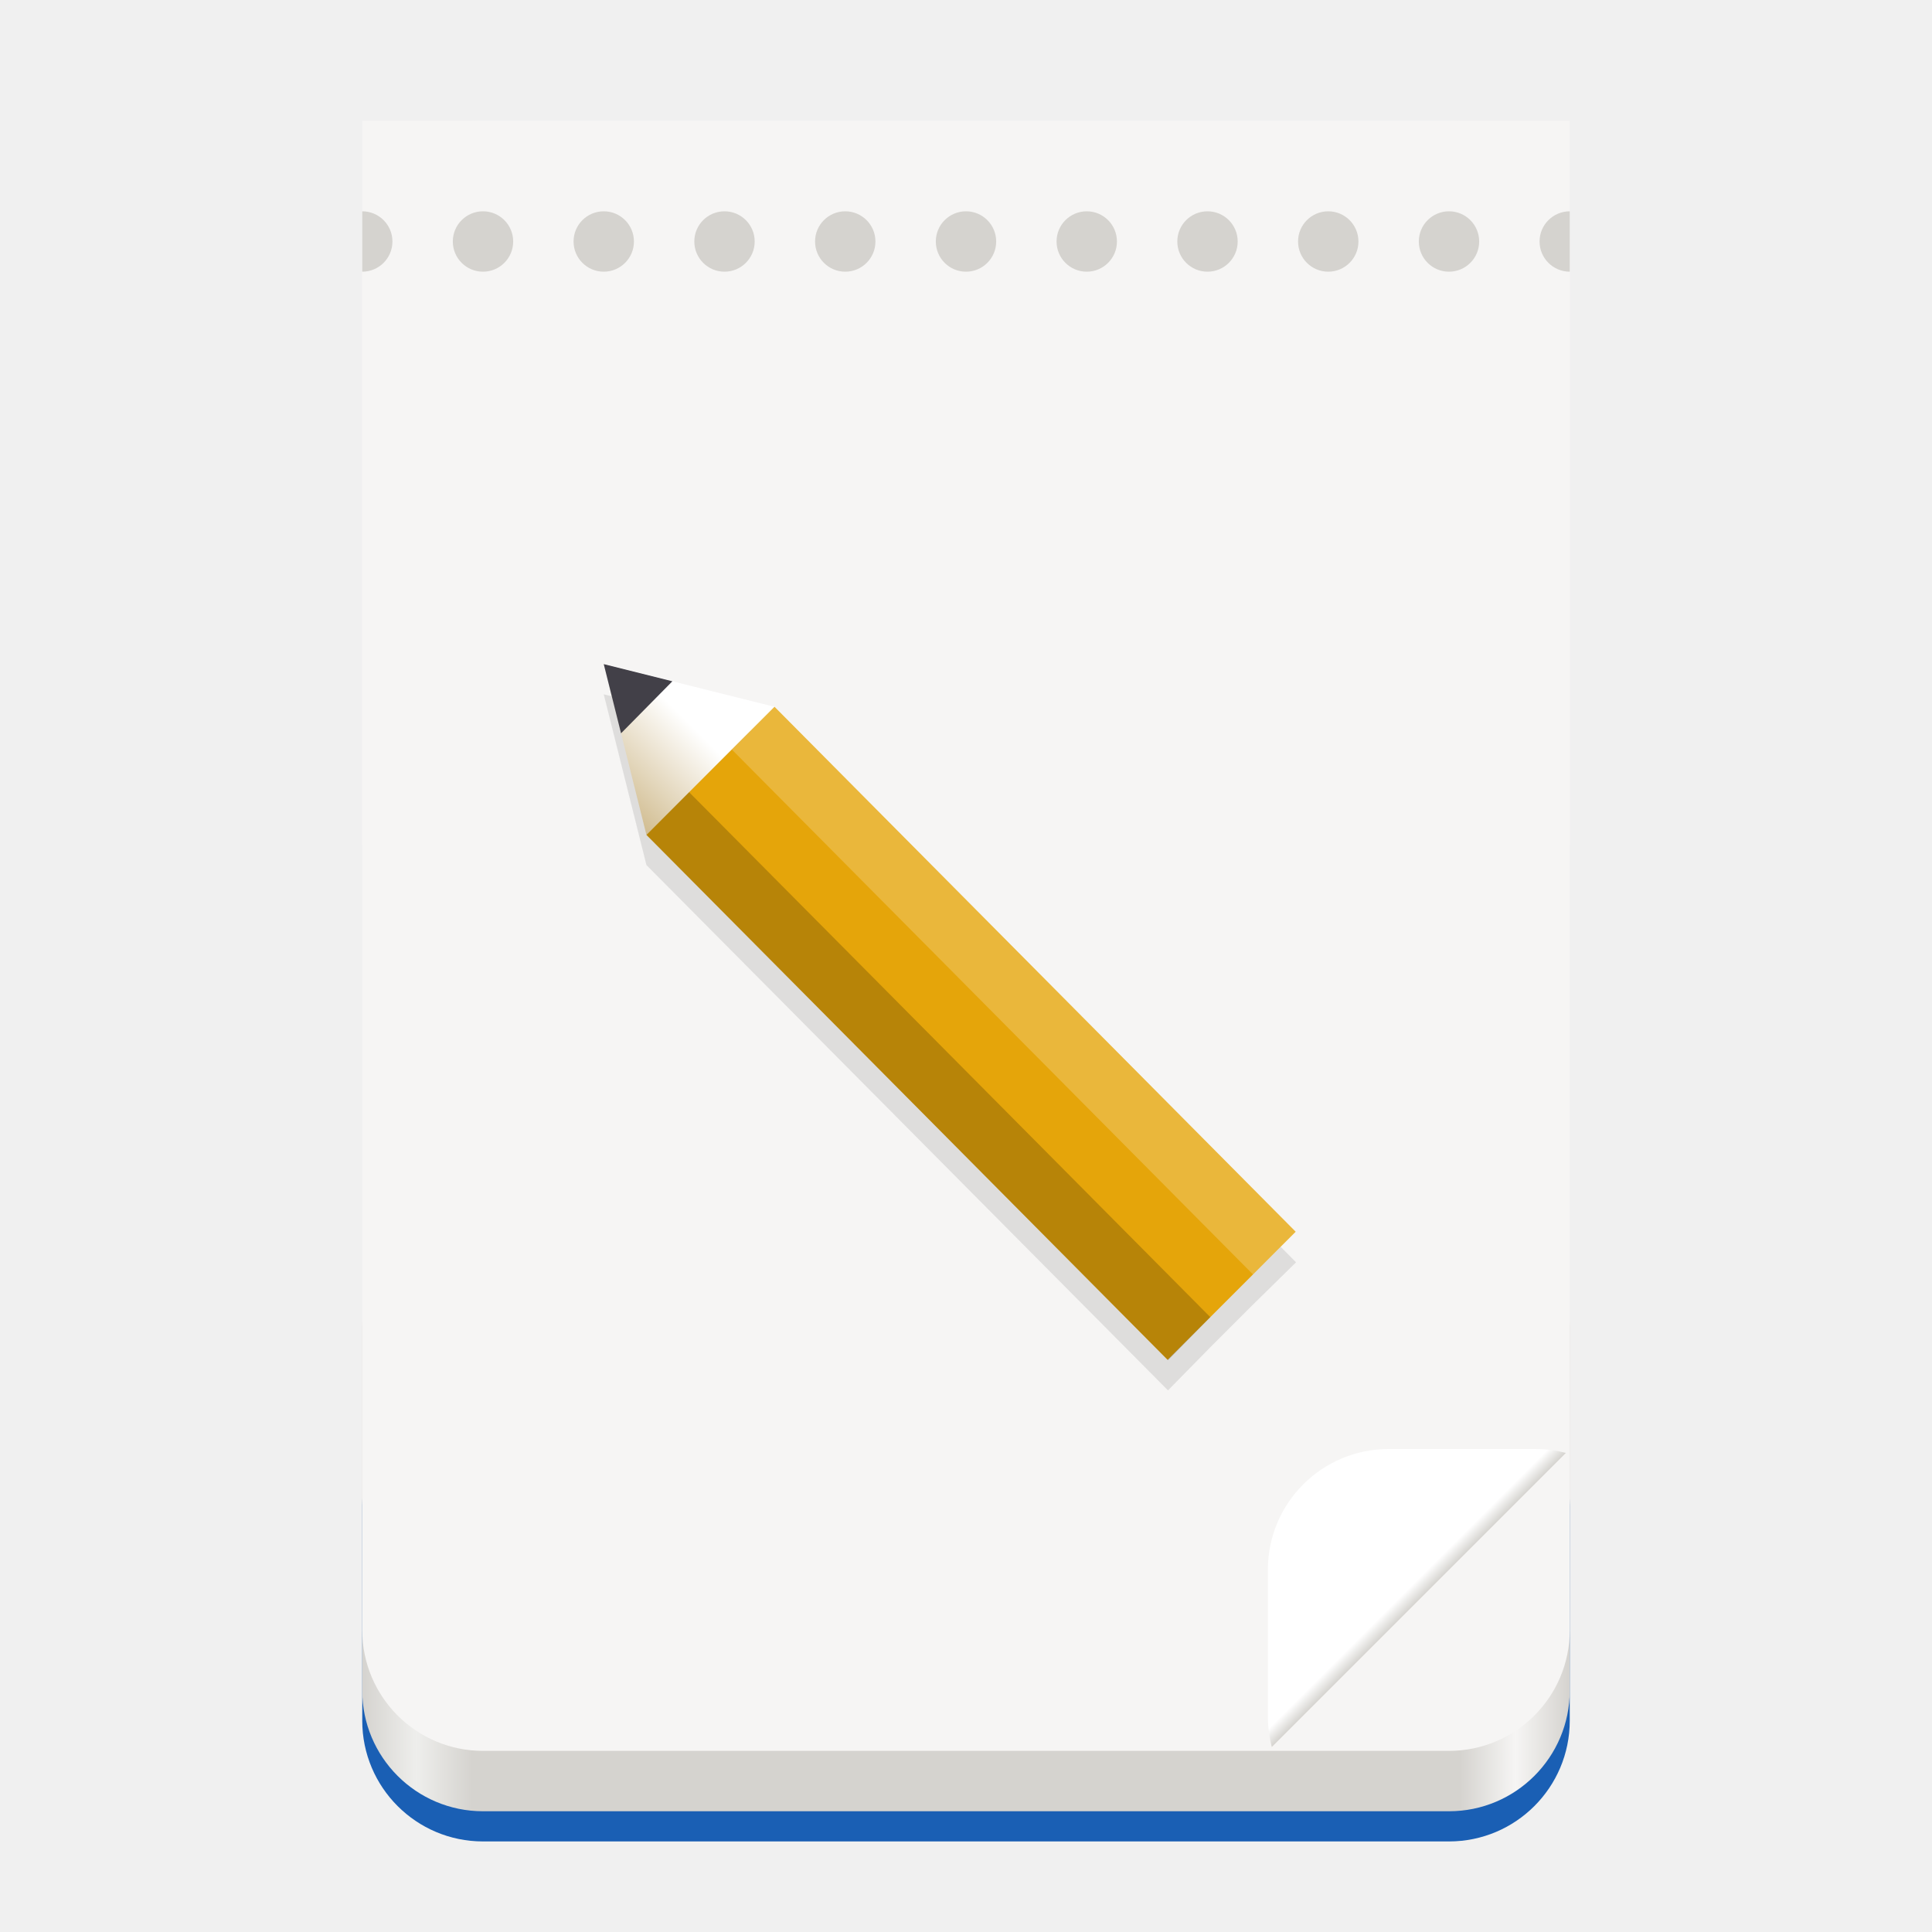
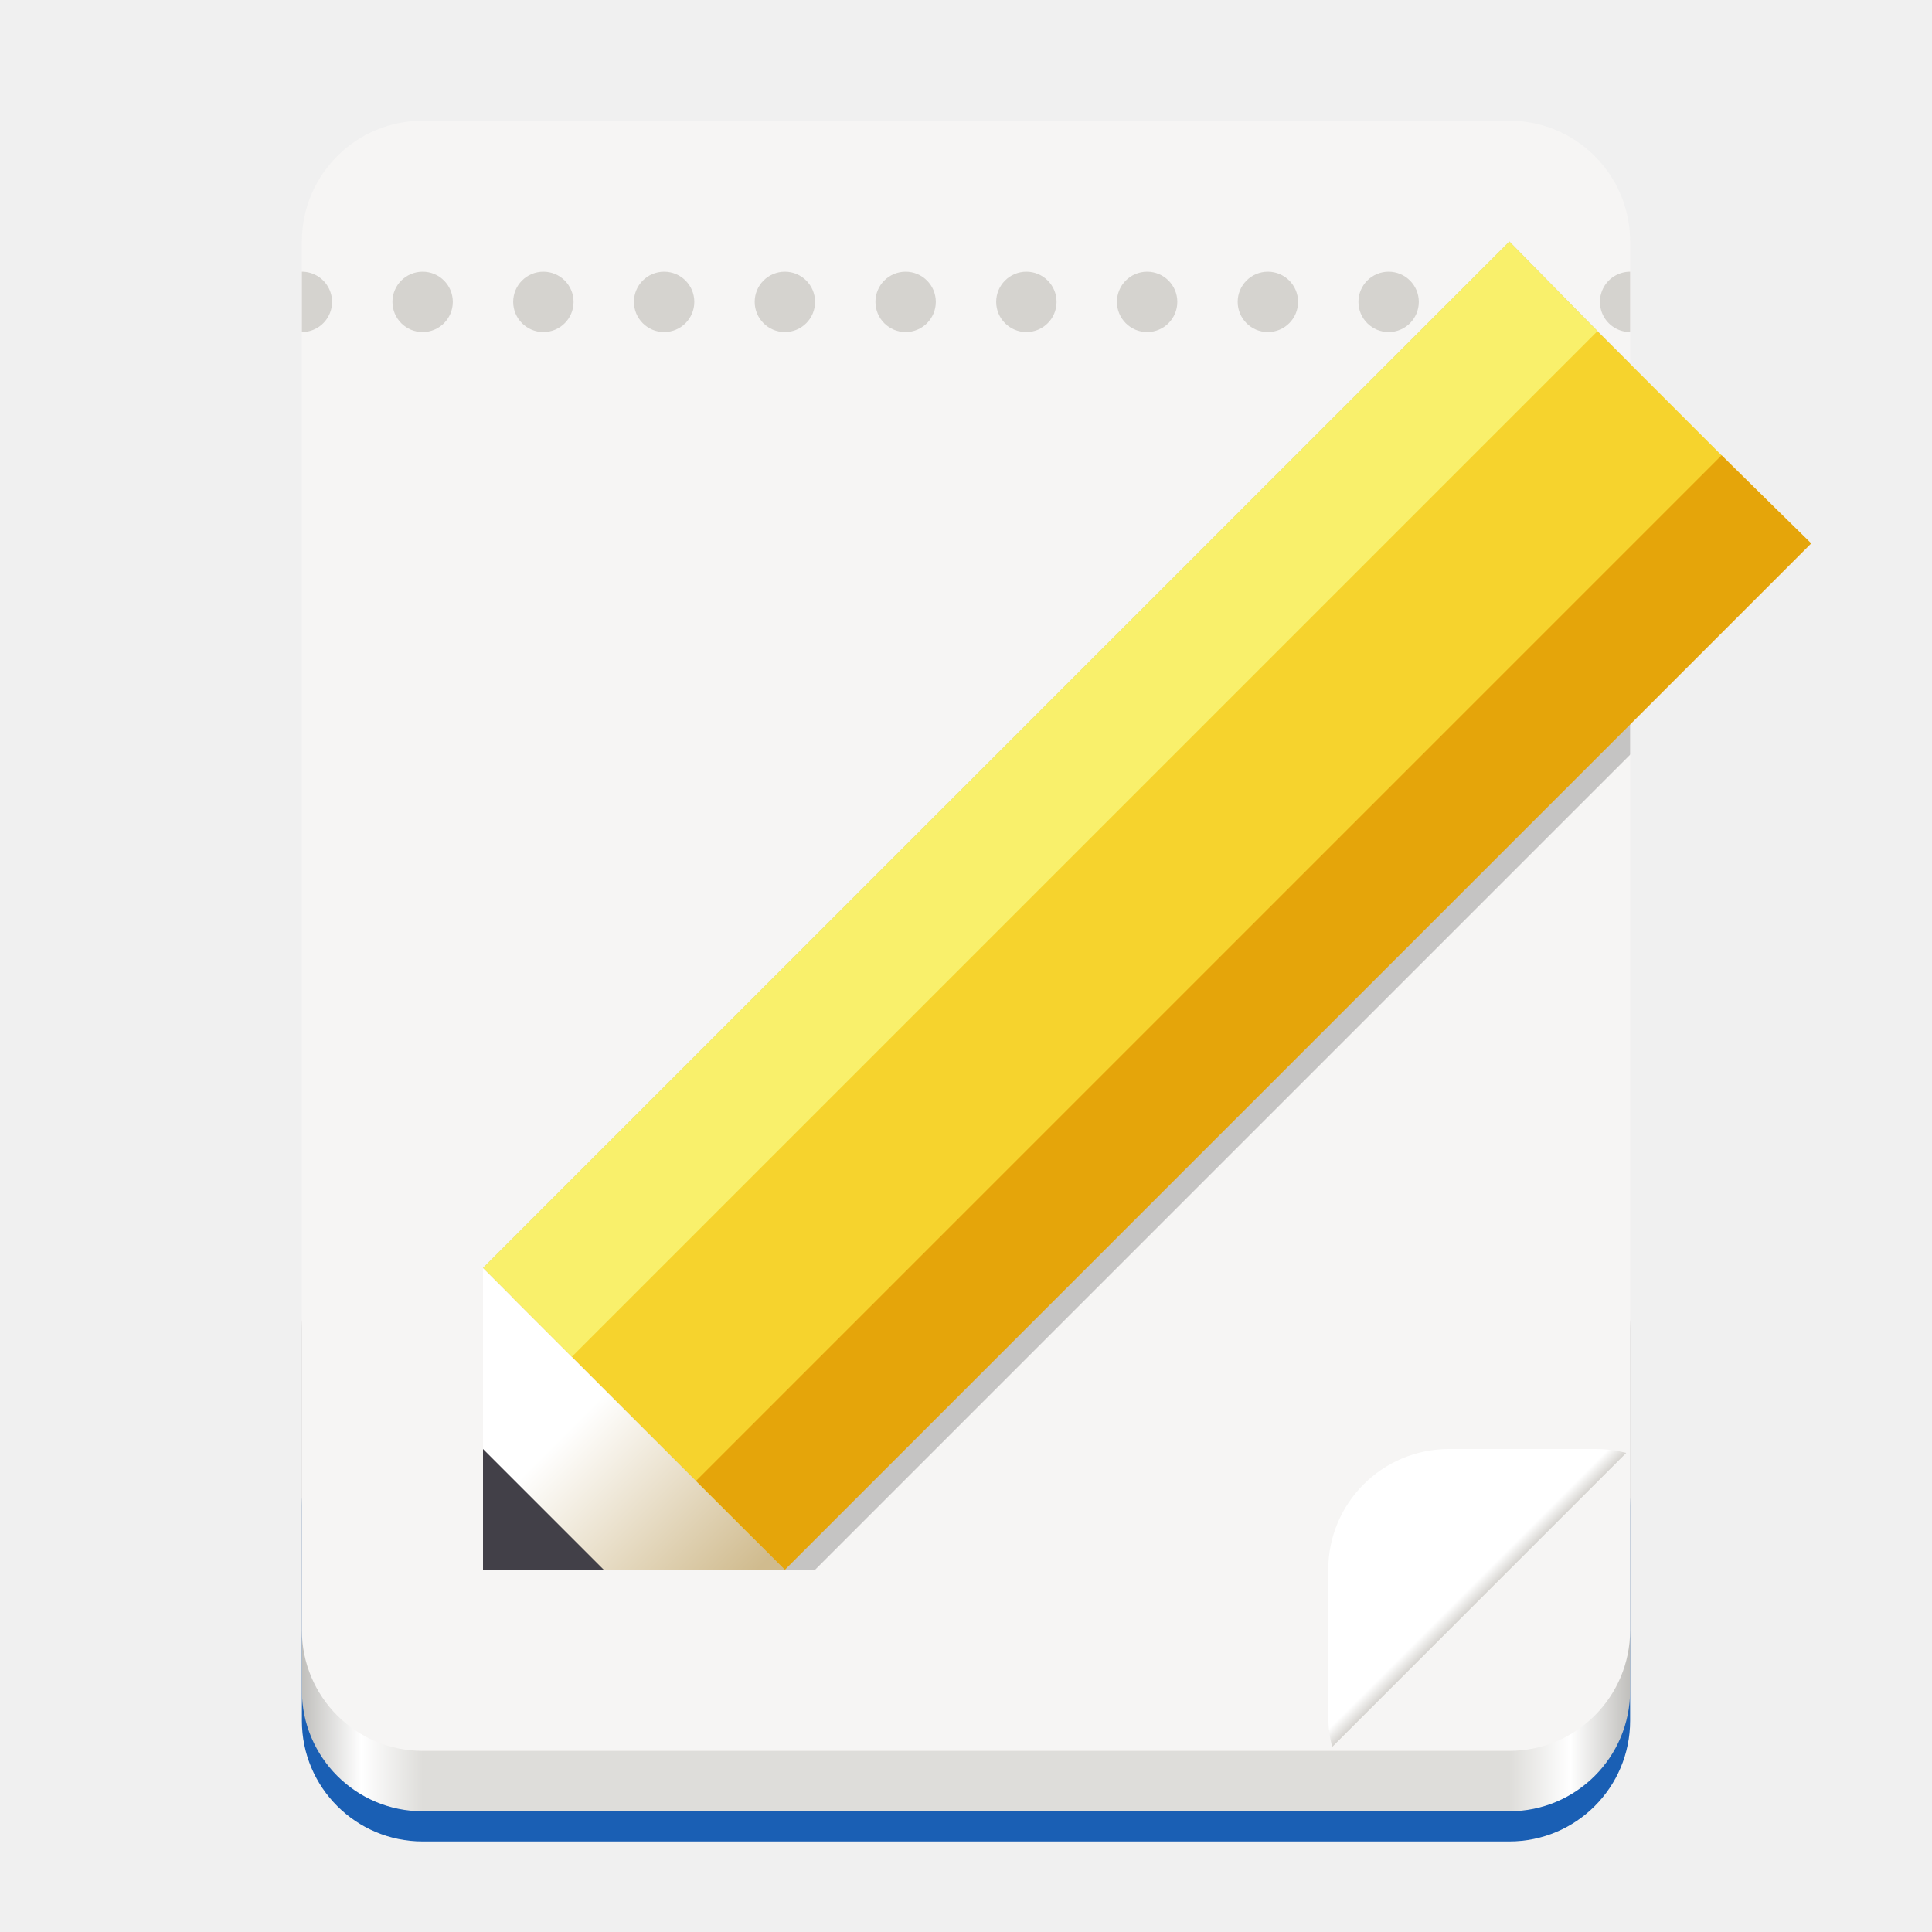
<svg xmlns="http://www.w3.org/2000/svg" xmlns:xlink="http://www.w3.org/1999/xlink" viewBox="0 0 128 128" style="display:inline;enable-background:new" version="1.0" id="svg11300" height="128" width="128">
  <defs id="defs3">
+     <linearGradient id="linearGradient1038">
+       <stop style="stop-color:#c0bfbc;stop-opacity:1" offset="0" id="stop1026" />
+       <stop id="stop1028" offset="0.045" style="stop-color:#ffffff;stop-opacity:1" />
+       <stop id="stop1030" offset="0.091" style="stop-color:#deddda;stop-opacity:1" />
+       <stop id="stop1032" offset="0.909" style="stop-color:#deddda;stop-opacity:1" />
+       <stop style="stop-color:#ffffff;stop-opacity:1" offset="0.955" id="stop1034" />
+       <stop style="stop-color:#c0bfbc;stop-opacity:1" offset="1" id="stop1036" />
+     </linearGradient>
    <clipPath id="clipPath2213" clipPathUnits="userSpaceOnUse">
      <rect ry="8" rx="8" y="-188" x="160" height="56" width="16" id="rect2215" style="display:inline;opacity:1;vector-effect:none;fill:none;fill-opacity:1;stroke:#000000;stroke-width:1;stroke-linecap:butt;stroke-linejoin:miter;stroke-miterlimit:4;stroke-dasharray:none;stroke-dashoffset:0;stroke-opacity:1;marker:none;marker-start:none;marker-mid:none;marker-end:none;paint-order:normal;enable-background:new" />
-     </clipPath>
-     <clipPath id="clipPath987" clipPathUnits="userSpaceOnUse">
-       <rect ry="8" rx="8" y="-188" x="160" height="56" width="16" id="rect985" style="display:inline;opacity:1;vector-effect:none;fill:none;fill-opacity:1;stroke:#000000;stroke-width:1;stroke-linecap:butt;stroke-linejoin:miter;stroke-miterlimit:4;stroke-dasharray:none;stroke-dashoffset:0;stroke-opacity:1;marker:none;marker-start:none;marker-mid:none;marker-end:none;paint-order:normal;enable-background:new" />
-     </clipPath>
-     <clipPath id="clipPath991" clipPathUnits="userSpaceOnUse">
-       <rect ry="8" rx="8" y="-188" x="160" height="56" width="16" id="rect989" style="display:inline;opacity:1;vector-effect:none;fill:none;fill-opacity:1;stroke:#000000;stroke-width:1;stroke-linecap:butt;stroke-linejoin:miter;stroke-miterlimit:4;stroke-dasharray:none;stroke-dashoffset:0;stroke-opacity:1;marker:none;marker-start:none;marker-mid:none;marker-end:none;paint-order:normal;enable-background:new" />
-     </clipPath>
-     <clipPath id="clipPath995" clipPathUnits="userSpaceOnUse">
-       <rect ry="8" rx="8" y="-188" x="160" height="56" width="16" id="rect993" style="display:inline;opacity:1;vector-effect:none;fill:none;fill-opacity:1;stroke:#000000;stroke-width:1;stroke-linecap:butt;stroke-linejoin:miter;stroke-miterlimit:4;stroke-dasharray:none;stroke-dashoffset:0;stroke-opacity:1;marker:none;marker-start:none;marker-mid:none;marker-end:none;paint-order:normal;enable-background:new" />
-     </clipPath>
-     <clipPath id="clipPath999" clipPathUnits="userSpaceOnUse">
-       <rect ry="8" rx="8" y="-188" x="160" height="56" width="16" id="rect997" style="display:inline;opacity:1;vector-effect:none;fill:none;fill-opacity:1;stroke:#000000;stroke-width:1;stroke-linecap:butt;stroke-linejoin:miter;stroke-miterlimit:4;stroke-dasharray:none;stroke-dashoffset:0;stroke-opacity:1;marker:none;marker-start:none;marker-mid:none;marker-end:none;paint-order:normal;enable-background:new" />
-     </clipPath>
-     <clipPath id="clipPath1003" clipPathUnits="userSpaceOnUse">
-       <rect ry="8" rx="8" y="-188" x="160" height="56" width="16" id="rect1001" style="display:inline;opacity:1;vector-effect:none;fill:none;fill-opacity:1;stroke:#000000;stroke-width:1;stroke-linecap:butt;stroke-linejoin:miter;stroke-miterlimit:4;stroke-dasharray:none;stroke-dashoffset:0;stroke-opacity:1;marker:none;marker-start:none;marker-mid:none;marker-end:none;paint-order:normal;enable-background:new" />
    </clipPath>
    <linearGradient id="linearGradient1005">
      <stop style="stop-color:#d0bb8e;stop-opacity:1" offset="0" id="stop1001" />
      <stop style="stop-color:#ffffff;stop-opacity:1" offset="1" id="stop1003" />
    </linearGradient>
-     <linearGradient id="linearGradient1723">
-       <stop id="stop1719" offset="0" style="stop-color:#d5d3cf;stop-opacity:1" />
-       <stop style="stop-color:#f6f5f4;stop-opacity:1" offset="0.045" id="stop1731" />
-       <stop style="stop-color:#d5d3cf;stop-opacity:1" offset="0.091" id="stop1729" />
-       <stop style="stop-color:#d5d3cf;stop-opacity:1" offset="0.909" id="stop1727" />
-       <stop id="stop1733" offset="0.955" style="stop-color:#eeeeec;stop-opacity:1" />
-       <stop id="stop1721" offset="1" style="stop-color:#d5d3cf;stop-opacity:1" />
-     </linearGradient>
    <linearGradient id="linearGradient1351-3">
      <stop id="stop1347" offset="0" style="stop-color:#d5d3cf;stop-opacity:1" />
      <stop id="stop1349-6" offset="1" style="stop-color:#ffffff;stop-opacity:1" />
    </linearGradient>
-     <clipPath id="clipPath1609" clipPathUnits="userSpaceOnUse">
-       <path style="fill:#e74747;stroke:none;stroke-width:0.25px;stroke-linecap:butt;stroke-linejoin:miter;stroke-opacity:1" d="m 252,116 28,-28 v -8 h -36 v 36 z" id="path1611" />
-     </clipPath>
-     <linearGradient gradientTransform="translate(-136)" gradientUnits="userSpaceOnUse" y2="-244" x2="112" y1="-244" x1="32" id="linearGradient1159" xlink:href="#linearGradient1723" />
-     <linearGradient y2="-127.399" x2="158.518" y1="-97.698" x1="128.817" gradientUnits="userSpaceOnUse" id="linearGradient1103" xlink:href="#linearGradient1005" />
-     <clipPath id="clipPath2019-7-2" clipPathUnits="userSpaceOnUse">
-       <path id="path2021-5-8" d="M 280,124 400,4 392,-276 H 88 v 400 z" style="fill:#e74747;stroke:none;stroke-width:1px;stroke-linecap:butt;stroke-linejoin:miter;stroke-opacity:1" />
-     </clipPath>
+     <linearGradient gradientTransform="translate(-136)" gradientUnits="userSpaceOnUse" y2="-276" x2="116" y1="-276" x1="28" id="linearGradient1159" xlink:href="#linearGradient1038" />
+     <linearGradient gradientTransform="matrix(0.07621224,-0.4441972,0.4441972,-0.07621223,77.72579,331.8381)" y2="-127.399" x2="158.518" y1="-97.698" x1="128.817" gradientUnits="userSpaceOnUse" id="linearGradient1103" xlink:href="#linearGradient1005" />
    <clipPath id="clipPath1609-7" clipPathUnits="userSpaceOnUse">
      <path style="fill:#e74747;stroke:none;stroke-width:0.25px;stroke-linecap:butt;stroke-linejoin:miter;stroke-opacity:1" d="m 252,116 28,-28 v -8 h -36 v 36 z" id="path1611-5" />
    </clipPath>
    <linearGradient y2="72" x2="340" y1="76" x1="344" gradientTransform="matrix(0.25,0,0,0.25,180,83)" gradientUnits="userSpaceOnUse" id="linearGradient1130" xlink:href="#linearGradient1351-3" />
+     <clipPath id="clipPath1062" clipPathUnits="userSpaceOnUse">
+       <rect transform="scale(-1)" style="opacity:1;vector-effect:none;fill:#f6f5f4;fill-opacity:1;stroke:none;stroke-width:13.719;stroke-linecap:butt;stroke-linejoin:miter;stroke-miterlimit:4;stroke-dasharray:none;stroke-dashoffset:0;stroke-opacity:1;marker:none;marker-start:none;marker-mid:none;marker-end:none;paint-order:normal" id="rect1064" width="88" height="108" x="-108" y="-116" rx="8" ry="8" clip-path="none" />
+     </clipPath>
  </defs>
  <g transform="translate(0,-172)" style="display:inline" id="layer1">
+     <g style="display:none" id="layer2">
+       <g id="g9211" style="display:inline;enable-background:new">
+         <rect style="display:inline;overflow:visible;visibility:visible;fill:#f0f0f0;fill-opacity:1;fill-rule:nonzero;stroke:none;stroke-width:0.5;marker:none;enable-background:accumulate" id="rect13805" width="128" height="128" x="9.2651362e-08" y="172" />
+         <circle cx="64" cy="236" r="59.504" id="circle2892" style="display:inline;opacity:0.1;vector-effect:none;fill:none;fill-opacity:1;stroke:#000000;stroke-width:0.99;stroke-linecap:butt;stroke-linejoin:miter;stroke-miterlimit:4;stroke-dasharray:0.99, 0.99;stroke-dashoffset:0;stroke-opacity:1;marker:none;marker-start:none;marker-mid:none;marker-end:none;paint-order:normal;enable-background:new" />
+         <rect ry="7.929" rx="8.701" y="180.495" x="20.495" height="111.01" width="87.01" id="rect2894" style="display:inline;opacity:0.1;vector-effect:none;fill:none;fill-opacity:1;stroke:#000000;stroke-width:0.99;stroke-linecap:butt;stroke-linejoin:miter;stroke-miterlimit:4;stroke-dasharray:0.99, 0.99;stroke-dashoffset:0;stroke-opacity:1;marker:none;marker-start:none;marker-mid:none;marker-end:none;paint-order:normal;enable-background:new" />
+         <rect ry="7.924" rx="7.924" y="184.495" x="12.495" height="103.01" width="103.01" id="rect2896" style="display:inline;opacity:0.1;vector-effect:none;fill:none;fill-opacity:1;stroke:#000000;stroke-width:0.99;stroke-linecap:butt;stroke-linejoin:miter;stroke-miterlimit:4;stroke-dasharray:0.99, 0.99;stroke-dashoffset:0;stroke-opacity:1;marker:none;marker-start:none;marker-mid:none;marker-end:none;paint-order:normal;enable-background:new" />
+         <rect ry="8.701" rx="7.929" y="200.495" x="8.495" height="87.01" width="111.01" id="rect2898" style="display:inline;opacity:0.1;vector-effect:none;fill:none;fill-opacity:1;stroke:#000000;stroke-width:0.99;stroke-linecap:butt;stroke-linejoin:miter;stroke-miterlimit:4;stroke-dasharray:0.99, 0.99;stroke-dashoffset:0;stroke-opacity:1;marker:none;marker-start:none;marker-mid:none;marker-end:none;paint-order:normal;enable-background:new" />
+         <path id="path2900" d="M 2.6203015e-5,289 H 128" style="display:inline;fill:none;stroke:#62a0ea;stroke-width:2;stroke-linecap:butt;stroke-linejoin:miter;stroke-miterlimit:4;stroke-dasharray:none;stroke-opacity:1;enable-background:new" />
+       </g>
+     </g>
    <g style="display:inline" id="layer9">
-       <rect clip-path="none" ry="8" rx="8" y="-294" x="-104" height="30.25" width="80" id="rect1167" style="opacity:1;vector-effect:none;fill:#1a5fb4;fill-opacity:1;stroke:none;stroke-width:13.719;stroke-linecap:butt;stroke-linejoin:miter;stroke-miterlimit:4;stroke-dasharray:none;stroke-dashoffset:0;stroke-opacity:1;marker:none;marker-start:none;marker-mid:none;marker-end:none;paint-order:normal" transform="scale(-1)" />
+       <rect clip-path="none" ry="8" rx="8" y="-294" x="-108" height="30.25" width="88" id="rect1167" style="opacity:1;vector-effect:none;fill:#1a5fb4;fill-opacity:1;stroke:none;stroke-width:13.719;stroke-linecap:butt;stroke-linejoin:miter;stroke-miterlimit:4;stroke-dasharray:none;stroke-dashoffset:0;stroke-opacity:1;marker:none;marker-start:none;marker-mid:none;marker-end:none;paint-order:normal" transform="scale(-1)" />
      <g transform="matrix(0.25,0,0,0.25,-374,202.0481)" clip-path="url(#clipPath2213)" id="g8005" style="display:inline;enable-background:new" />
      <g transform="matrix(0.25,0,0,0.25,-424,202.0481)" clip-path="url(#clipPath2213)" id="g8015" style="display:inline;enable-background:new" />
      <g transform="matrix(0.25,0,0,0.25,-414,202.0481)" clip-path="url(#clipPath2213)" id="g8025" style="display:inline;enable-background:new" />
      <g transform="matrix(0.25,0,0,0.25,-404,202.0481)" clip-path="url(#clipPath2213)" id="g8035" style="display:inline;enable-background:new" />
      <g transform="matrix(0.25,0,0,0.25,-394,202.0481)" clip-path="url(#clipPath2213)" id="g8045" style="display:inline;enable-background:new" />
      <g transform="matrix(0.25,0,0,0.25,-384,202.0481)" clip-path="url(#clipPath2213)" id="g8055" style="display:inline;enable-background:new" />
-       <rect transform="scale(-1)" style="opacity:1;vector-effect:none;fill:url(#linearGradient1159);fill-opacity:1;stroke:none;stroke-width:13.719;stroke-linecap:butt;stroke-linejoin:miter;stroke-miterlimit:4;stroke-dasharray:none;stroke-dashoffset:0;stroke-opacity:1;marker:none;marker-start:none;marker-mid:none;marker-end:none;paint-order:normal" id="rect1151" width="80" height="40" x="-104" y="-292" rx="8" ry="8" clip-path="none" />
-       <rect transform="scale(-1)" style="opacity:1;vector-effect:none;fill:#f6f5f4;fill-opacity:1;stroke:none;stroke-width:13.719;stroke-linecap:butt;stroke-linejoin:miter;stroke-miterlimit:4;stroke-dasharray:none;stroke-dashoffset:0;stroke-opacity:1;marker:none;marker-start:none;marker-mid:none;marker-end:none;paint-order:normal" id="rect1062" width="80" height="48" x="-104" y="-228" clip-path="none" />
-       <rect clip-path="none" ry="8" rx="8" y="-288" x="-104" height="108" width="80" id="rect1161" style="opacity:1;vector-effect:none;fill:#f6f5f4;fill-opacity:1;stroke:none;stroke-width:13.719;stroke-linecap:butt;stroke-linejoin:miter;stroke-miterlimit:4;stroke-dasharray:none;stroke-dashoffset:0;stroke-opacity:1;marker:none;marker-start:none;marker-mid:none;marker-end:none;paint-order:normal" transform="scale(-1)" />
-       <path style="display:inline;opacity:0.1;vector-effect:none;fill:#000000;fill-opacity:1;stroke:none;stroke-width:6;stroke-linecap:round;stroke-linejoin:miter;stroke-miterlimit:4;stroke-dasharray:none;stroke-dashoffset:0;stroke-opacity:1;marker:none;marker-start:none;marker-mid:none;marker-end:none;paint-order:normal;enable-background:new" d="m 40,218 1.146,4.583 1.683,6.73 34.528,34.778 0.025,0.025 2.803,-2.854 2.828,-2.828 2.854,-2.803 -0.025,-0.025 -34.528,-34.778 -6.767,-1.692 z" id="path1115" />
-       <rect style="display:inline;opacity:1;fill:url(#linearGradient1130);fill-opacity:1;stroke:none;stroke-width:0.5;stroke-linecap:butt;stroke-linejoin:miter;stroke-miterlimit:4;stroke-dasharray:none;stroke-dashoffset:0;stroke-opacity:1;marker:none;marker-start:none;marker-mid:none;marker-end:none;paint-order:normal;enable-background:new" id="rect1056-3" width="36" height="36" x="252" y="88" rx="11.2" ry="11.2" transform="matrix(0,0.7142857,0.7142857,0,21.14286,88.00001)" clip-path="url(#clipPath1609-7)" />
-       <g id="g1052" transform="matrix(0.25,0,0,0.25,-56.60264,254.1085)" style="display:inline;enable-background:new">
-         <g transform="matrix(0.4999999,0.7071068,-0.4999999,0.7071068,318,-184.8183)" id="g1050" style="display:inline;stroke-width:1.189;enable-background:new">
-           <g style="stroke-width:1.189" id="g1040" transform="matrix(0.9571069,-0.75,0.7500001,0.4571067,46.14326,123.915)">
-             <path id="path1038" d="m 147.716,-128.284 52.284,4.284 -48,48 z" style="opacity:1;vector-effect:none;fill:url(#linearGradient1103);fill-opacity:1;stroke:none;stroke-width:28.541;stroke-linecap:round;stroke-linejoin:miter;stroke-miterlimit:4;stroke-dasharray:none;stroke-dashoffset:0;stroke-opacity:1;marker:none;marker-start:none;marker-mid:none;marker-end:none;paint-order:normal" />
-           </g>
-           <path id="path1042" d="m 91.31,-45.511 21.402,-14.972 -3.856,23.352 z" style="display:inline;opacity:1;vector-effect:none;fill:#424048;fill-opacity:1;stroke:none;stroke-width:28.541;stroke-linecap:round;stroke-linejoin:miter;stroke-miterlimit:4;stroke-dasharray:none;stroke-dashoffset:0;stroke-opacity:1;marker:none;marker-start:none;marker-mid:none;marker-end:none;paint-order:normal;enable-background:new" />
-           <path id="path1044" d="m 134.623,-24.825 9.941,-57.941 236.481,-39.745 -9.941,57.941 z" style="display:inline;fill:#e5a50a;fill-opacity:1;stroke:none;stroke-width:1.157px;stroke-linecap:butt;stroke-linejoin:miter;stroke-opacity:1;enable-background:new" />
-           <path id="path1046" d="m 141.251,-63.453 3.314,-19.314 236.655,-39.775 -3.488,19.344 z" style="display:inline;fill:#ffffff;fill-opacity:1;stroke:none;stroke-width:0.818px;stroke-linecap:butt;stroke-linejoin:miter;stroke-opacity:1;enable-background:new;opacity:0.2" />
-           <path id="path1048" d="m 137.937,-44.139 -3.314,19.314 236.655,-39.775 3.14,-19.284 z" style="display:inline;fill:#000000;fill-opacity:1;stroke:none;stroke-width:0.818px;stroke-linecap:butt;stroke-linejoin:miter;stroke-opacity:1;enable-background:new;opacity:0.2" />
-         </g>
+       <rect transform="scale(-1)" style="opacity:1;vector-effect:none;fill:url(#linearGradient1159);fill-opacity:1;stroke:none;stroke-width:13.719;stroke-linecap:butt;stroke-linejoin:miter;stroke-miterlimit:4;stroke-dasharray:none;stroke-dashoffset:0;stroke-opacity:1;marker:none;marker-start:none;marker-mid:none;marker-end:none;paint-order:normal" id="rect1151" width="88" height="40" x="-108" y="-292" rx="8" ry="8" clip-path="none" />
+       <rect clip-path="none" ry="8" rx="8" y="-288" x="-108" height="108" width="88" id="rect1161" style="opacity:1;vector-effect:none;fill:#f6f5f4;fill-opacity:1;stroke:none;stroke-width:13.719;stroke-linecap:butt;stroke-linejoin:miter;stroke-miterlimit:4;stroke-dasharray:none;stroke-dashoffset:0;stroke-opacity:1;marker:none;marker-start:none;marker-mid:none;marker-end:none;paint-order:normal" transform="scale(-1)" />
+       <g transform="translate(-4,2)" id="g1153">
+         <path style="display:inline;opacity:1;fill:#d5d3cf;fill-opacity:1;stroke:none;stroke-width:4;stroke-linecap:square;stroke-linejoin:round;stroke-miterlimit:4;stroke-dasharray:none;stroke-dashoffset:0;stroke-opacity:1;enable-background:new" d="m 32,188 c -1.105,0 -2,0.895 -2,2 0,1.105 0.895,2 2,2 1.105,0 2,-0.895 2,-2 0,-1.105 -0.895,-2 -2,-2 z m 8,0 c -1.105,0 -2,0.895 -2,2 0,1.105 0.895,2 2,2 1.105,0 2,-0.895 2,-2 0,-1.105 -0.895,-2 -2,-2 z m 8,0 c -1.105,0 -2,0.895 -2,2 0,1.105 0.895,2 2,2 1.105,0 2,-0.895 2,-2 0,-1.105 -0.895,-2 -2,-2 z m 8,0 c -1.105,0 -2,0.895 -2,2 0,1.105 0.895,2 2,2 1.105,0 2,-0.895 2,-2 0,-1.105 -0.895,-2 -2,-2 z m 8,0 c -1.105,0 -2,0.895 -2,2 0,1.105 0.895,2 2,2 1.105,0 2,-0.895 2,-2 0,-1.105 -0.895,-2 -2,-2 z m 8,0 c -1.105,0 -2,0.895 -2,2 0,1.105 0.895,2 2,2 1.105,0 2,-0.895 2,-2 0,-1.105 -0.895,-2 -2,-2 z m 8,0 c -1.105,0 -2,0.895 -2,2 0,1.105 0.895,2 2,2 1.105,0 2,-0.895 2,-2 0,-1.105 -0.895,-2 -2,-2 z m 8,0 c -1.105,0 -2,0.895 -2,2 0,1.105 0.895,2 2,2 1.105,0 2,-0.895 2,-2 0,-1.105 -0.895,-2 -2,-2 z m 8,0 c -1.105,0 -2,0.895 -2,2 0,1.105 0.895,2 2,2 1.105,0 2,-0.895 2,-2 0,-1.105 -0.895,-2 -2,-2 z" id="path950-3-7" />
+         <circle r="2" cy="190" cx="-104" id="path1148" style="opacity:1;vector-effect:none;fill:#d5d3cf;fill-opacity:1;stroke:none;stroke-width:16;stroke-linecap:butt;stroke-linejoin:round;stroke-miterlimit:4;stroke-dasharray:none;stroke-dashoffset:0;stroke-opacity:1" transform="scale(-1,1)" />
+         <path d="m 112,192 a 2,2 0 0 1 -1.732,-1 2,2 0 0 1 0,-2 A 2,2 0 0 1 112,188" style="opacity:1;vector-effect:none;fill:#d5d3cf;fill-opacity:1;stroke:none;stroke-width:16;stroke-linecap:butt;stroke-linejoin:round;stroke-miterlimit:4;stroke-dasharray:none;stroke-dashoffset:0;stroke-opacity:1" id="circle16770" />
+         <path transform="scale(-1,1)" d="m -24,192 a 2,2 0 0 1 -1.732,-1 2,2 0 0 1 0,-2 A 2,2 0 0 1 -24,188" style="display:inline;opacity:1;vector-effect:none;fill:#d5d3cf;fill-opacity:1;stroke:none;stroke-width:16;stroke-linecap:butt;stroke-linejoin:round;stroke-miterlimit:4;stroke-dasharray:none;stroke-dashoffset:0;stroke-opacity:1;enable-background:new" id="circle16770-3" />
      </g>
-       <g transform="translate(0,-2)" id="g1153">
-         <path style="display:inline;opacity:1;fill:#d5d3cf;fill-opacity:1;stroke:none;stroke-width:4;stroke-linecap:square;stroke-linejoin:round;stroke-miterlimit:4;stroke-dasharray:none;stroke-dashoffset:0;stroke-opacity:1;enable-background:new" d="m 32,188 c -1.105,0 -2,0.895 -2,2 0,1.105 0.895,2 2,2 1.105,0 2,-0.895 2,-2 0,-1.105 -0.895,-2 -2,-2 z m 8,0 c -1.105,0 -2,0.895 -2,2 0,1.105 0.895,2 2,2 1.105,0 2,-0.895 2,-2 0,-1.105 -0.895,-2 -2,-2 z m 8,0 c -1.105,0 -2,0.895 -2,2 0,1.105 0.895,2 2,2 1.105,0 2,-0.895 2,-2 0,-1.105 -0.895,-2 -2,-2 z m 8,0 c -1.105,0 -2,0.895 -2,2 0,1.105 0.895,2 2,2 1.105,0 2,-0.895 2,-2 0,-1.105 -0.895,-2 -2,-2 z m 8,0 c -1.105,0 -2,0.895 -2,2 0,1.105 0.895,2 2,2 1.105,0 2,-0.895 2,-2 0,-1.105 -0.895,-2 -2,-2 z m 8,0 c -1.105,0 -2,0.895 -2,2 0,1.105 0.895,2 2,2 1.105,0 2,-0.895 2,-2 0,-1.105 -0.895,-2 -2,-2 z m 8,0 c -1.105,0 -2,0.895 -2,2 0,1.105 0.895,2 2,2 1.105,0 2,-0.895 2,-2 0,-1.105 -0.895,-2 -2,-2 z m 8,0 c -1.105,0 -2,0.895 -2,2 0,1.105 0.895,2 2,2 1.105,0 2,-0.895 2,-2 0,-1.105 -0.895,-2 -2,-2 z m 8,0 c -1.105,0 -2,0.895 -2,2 0,1.105 0.895,2 2,2 1.105,0 2,-0.895 2,-2 0,-1.105 -0.895,-2 -2,-2 z" id="path950-3-7" />
-         <path style="opacity:1;vector-effect:none;fill:#d5d3cf;fill-opacity:1;stroke:none;stroke-width:16;stroke-linecap:butt;stroke-linejoin:round;stroke-miterlimit:4;stroke-dasharray:none;stroke-dashoffset:0;stroke-opacity:1" id="path1146" d="m 24,188 a 2,2 0 0 1 2,2 2,2 0 0 1 -2,2 l 0,-2 z" />
-         <path d="m -104,188 a 2,2 0 0 1 2,2 2,2 0 0 1 -2,2 l 0,-2 z" id="path1148" style="opacity:1;vector-effect:none;fill:#d5d3cf;fill-opacity:1;stroke:none;stroke-width:16;stroke-linecap:butt;stroke-linejoin:round;stroke-miterlimit:4;stroke-dasharray:none;stroke-dashoffset:0;stroke-opacity:1" transform="scale(-1,1)" />
-       </g>
+       <rect style="display:inline;opacity:1;fill:url(#linearGradient1130);fill-opacity:1;stroke:none;stroke-width:0.5;stroke-linecap:butt;stroke-linejoin:miter;stroke-miterlimit:4;stroke-dasharray:none;stroke-dashoffset:0;stroke-opacity:1;marker:none;marker-start:none;marker-mid:none;marker-end:none;paint-order:normal;enable-background:new" id="rect1056-3" width="36" height="36" x="252" y="88" rx="11.2" ry="11.2" transform="matrix(0,0.7142857,0.7142857,0,25.14286,88.00001)" clip-path="url(#clipPath1609-7)" />
+       <path clip-path="url(#clipPath1062)" id="path1047" transform="translate(0,172)" d="M 100,16 32,84 v 20 h 22 l 68,-68 -7.867,-5.762 -0.074,-0.072 -8.225,-8.225 z" style="opacity:0.2;vector-effect:none;fill:#000000;fill-opacity:1;stroke:none;stroke-width:12.49;stroke-linecap:round;stroke-linejoin:miter;stroke-miterlimit:4;stroke-dasharray:none;stroke-dashoffset:0;stroke-opacity:1;marker:none;marker-start:none;marker-mid:none;marker-end:none;paint-order:normal" />
+       <path style="opacity:1;vector-effect:none;fill:url(#linearGradient1103);fill-opacity:1;stroke:none;stroke-width:12.49;stroke-linecap:round;stroke-linejoin:miter;stroke-miterlimit:4;stroke-dasharray:none;stroke-dashoffset:0;stroke-opacity:1;marker:none;marker-start:none;marker-mid:none;marker-end:none;paint-order:normal" d="m 32,276 v -20 l 20,20 z" id="path1038" />
+       <path id="path1042" d="m 32,276 4e-6,-8 8,8 z" style="display:inline;opacity:1;vector-effect:none;fill:#424048;fill-opacity:1;stroke:none;stroke-width:12.49;stroke-linecap:round;stroke-linejoin:miter;stroke-miterlimit:4;stroke-dasharray:none;stroke-dashoffset:0;stroke-opacity:1;marker:none;marker-start:none;marker-mid:none;marker-end:none;paint-order:normal;enable-background:new" />
+       <path id="path1044" d="m 50,274 -16,-16 67.947,-67.947 16,16 z" style="display:inline;fill:#f6d32d;fill-opacity:1;stroke:none;stroke-width:0.506px;stroke-linecap:butt;stroke-linejoin:miter;stroke-opacity:1;enable-background:new" />
+       <path id="path1046" d="M 37.888,261.888 32,256 l 68,-68 5.835,5.941 z" style="display:inline;opacity:1;fill:#f9f06b;fill-opacity:1;stroke:none;stroke-width:0.358px;stroke-linecap:butt;stroke-linejoin:miter;stroke-opacity:1;enable-background:new" />
+       <path id="path1048" d="M 46.112,270.112 52,276 l 68,-68 -5.941,-5.835 z" style="display:inline;opacity:1;fill:#e5a50a;fill-opacity:1;stroke:none;stroke-width:0.358px;stroke-linecap:butt;stroke-linejoin:miter;stroke-opacity:1;enable-background:new" />
    </g>
  </g>
</svg>
